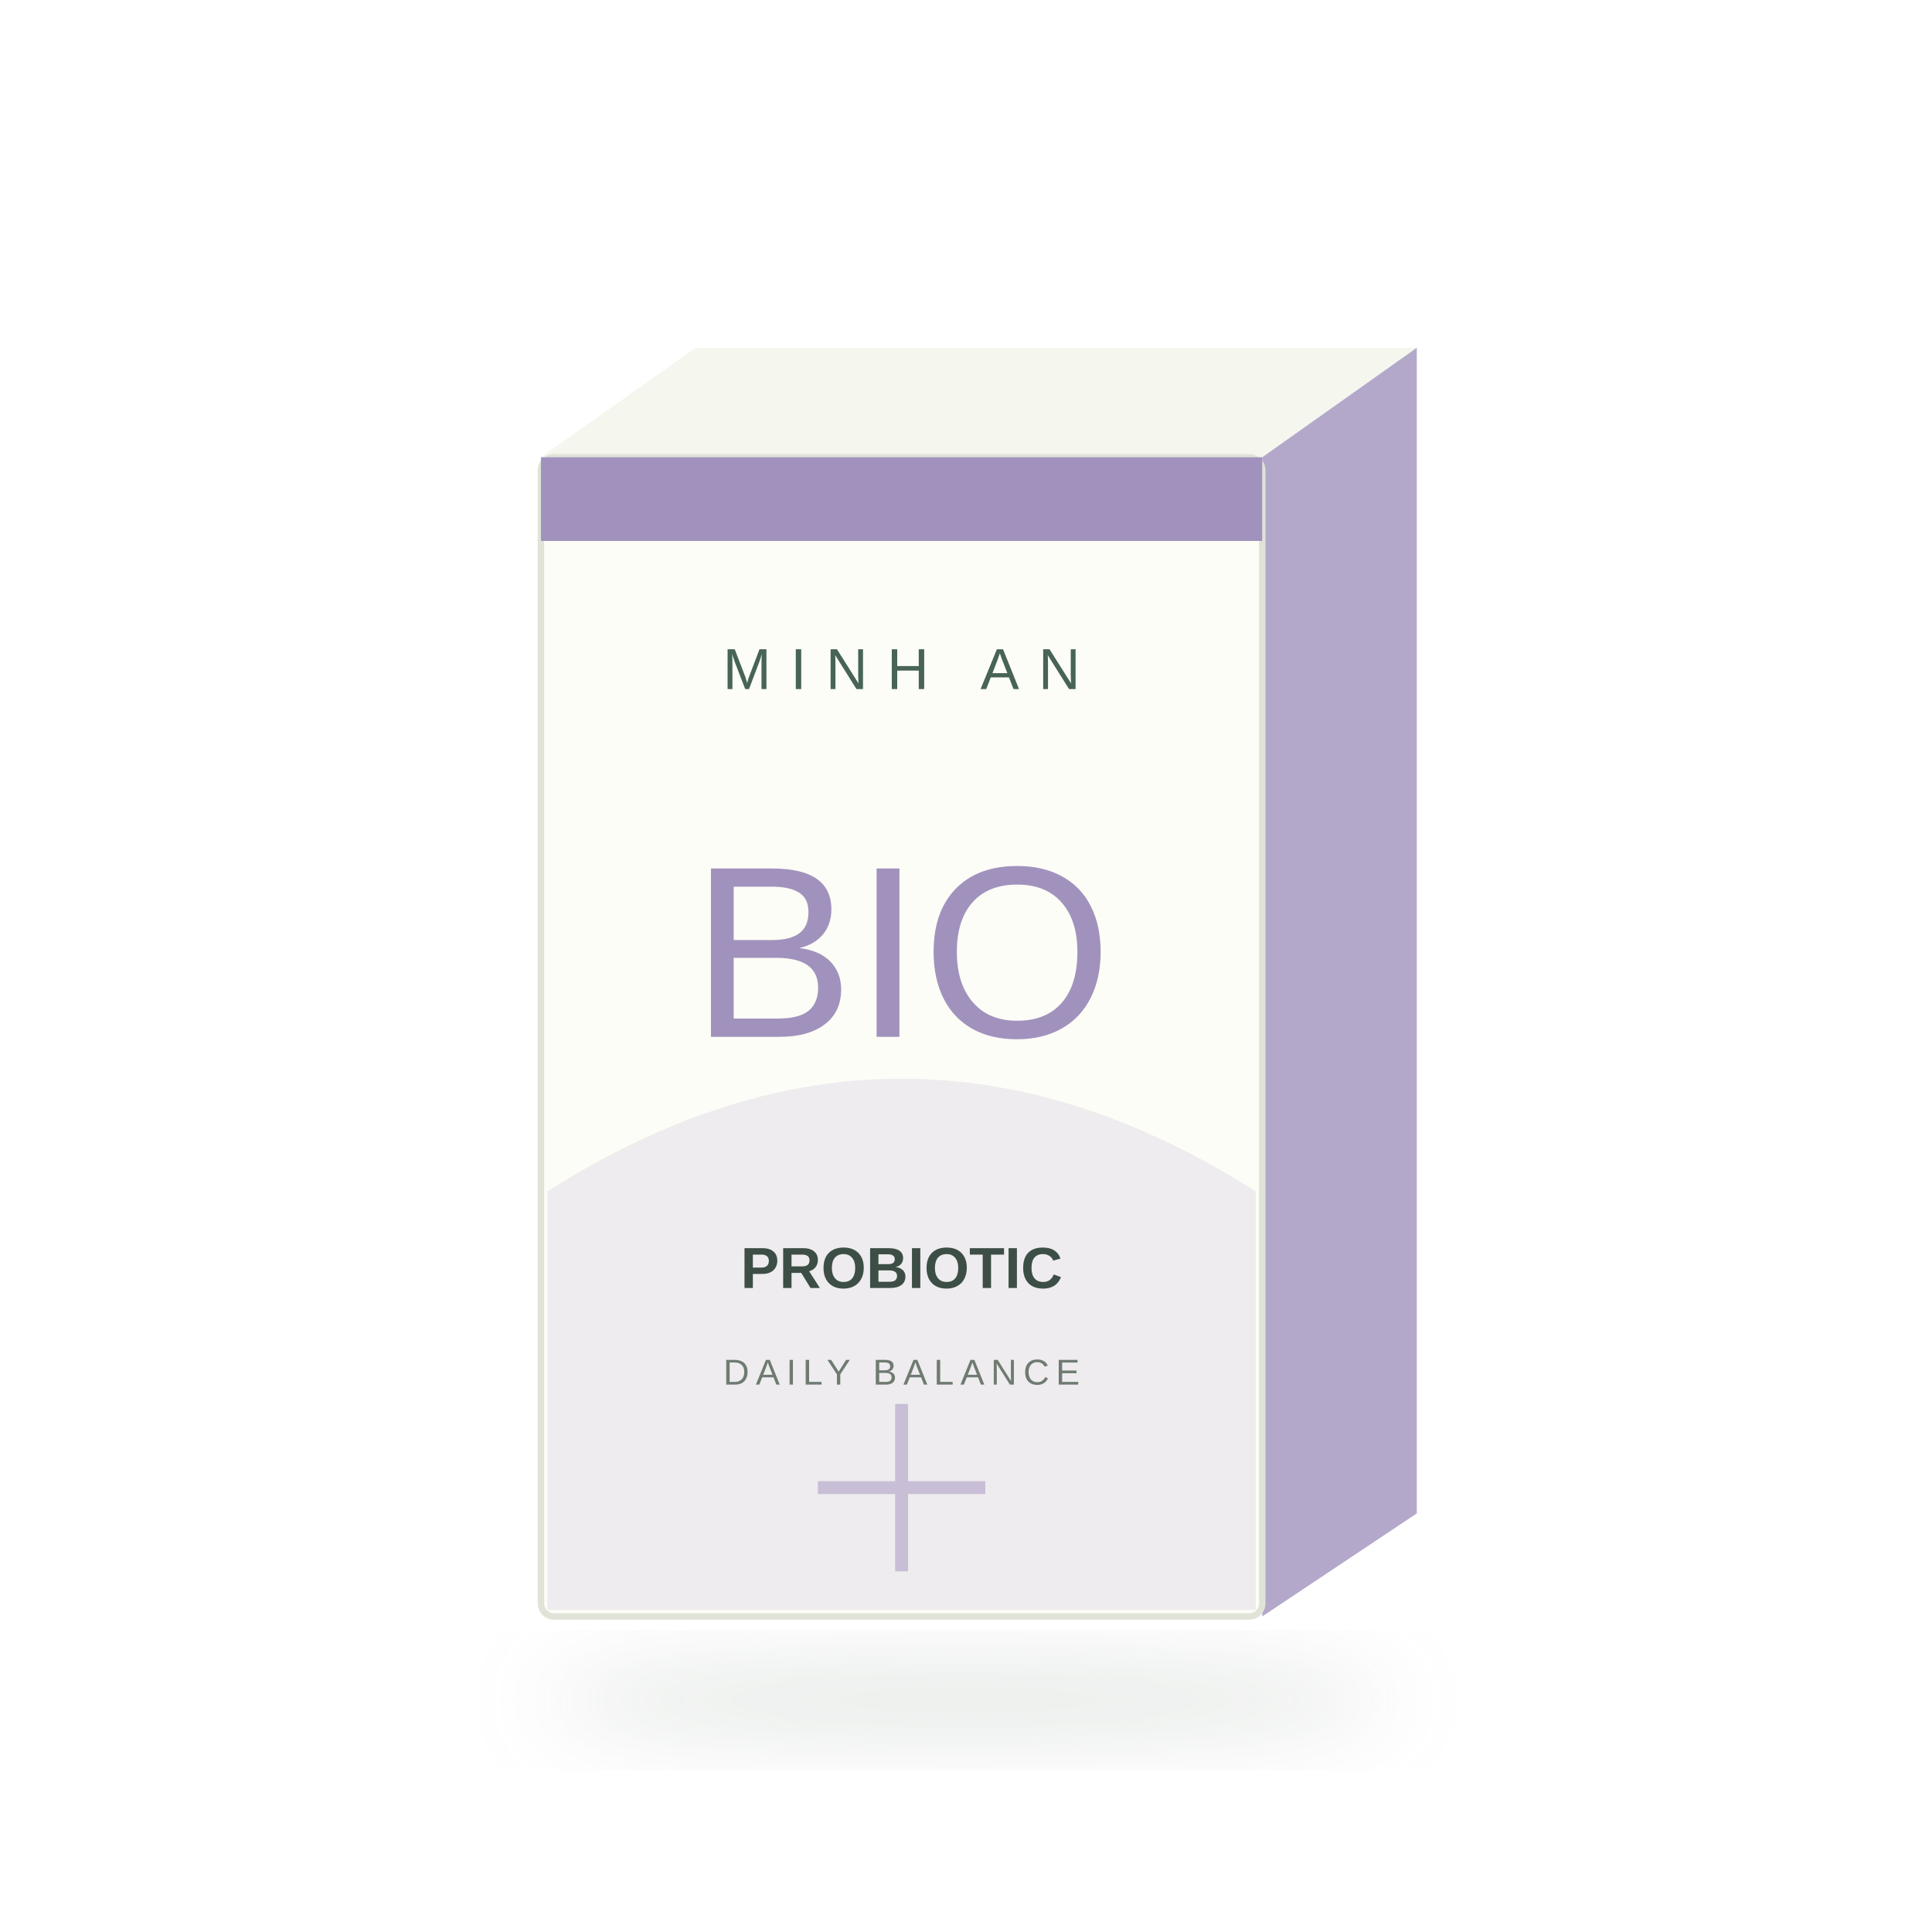
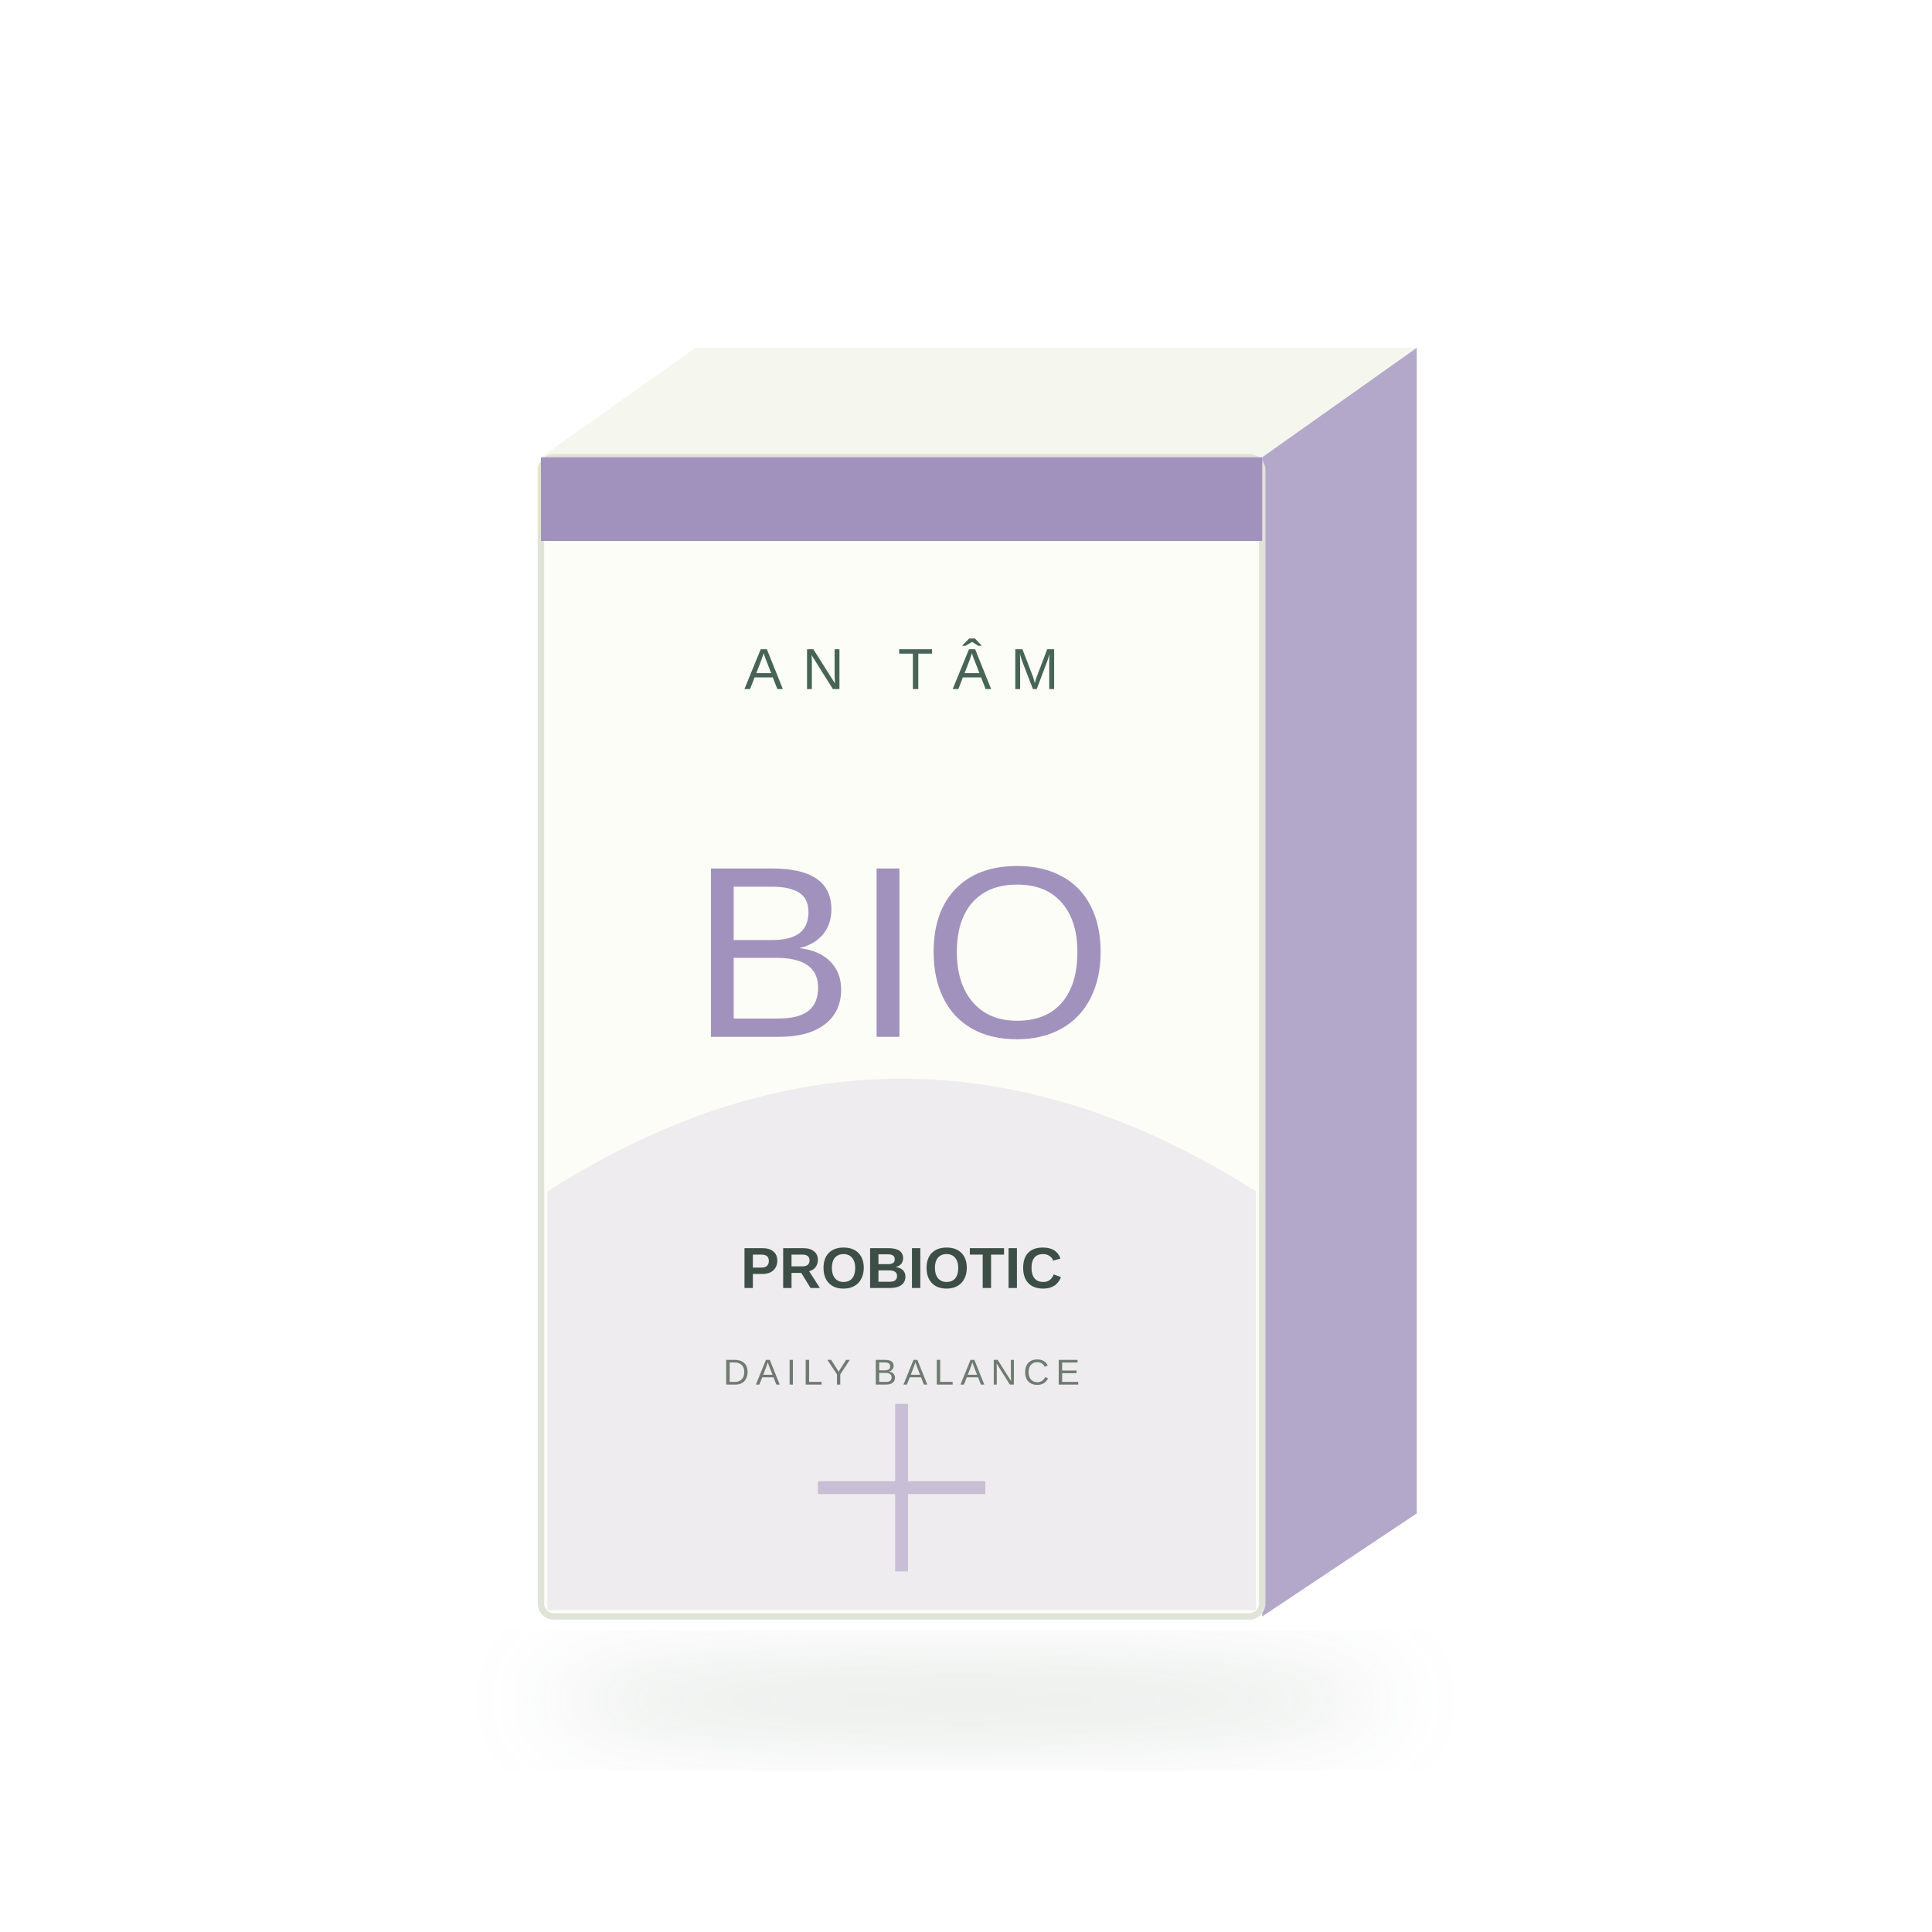
<svg xmlns="http://www.w3.org/2000/svg" width="300" height="300" viewBox="0 0 300 300">
  <defs>
    <linearGradient id="glass" x1="0" x2="1">
      <stop stop-color="#f2f0e5" />
      <stop offset=".45" stop-color="#fffef4" />
      <stop offset="1" stop-color="#e6e9dc" />
    </linearGradient>
    <filter id="shadow">
      <feGaussianBlur stdDeviation="7" />
    </filter>
  </defs>
  <ellipse cx="150" cy="264" rx="66" ry="9" fill="#536c58" opacity=".12" filter="url(#shadow)" />
  <g text-anchor="middle" font-family="Arial,sans-serif">
    <path d="M84 71l24-17h112l-24 17z" fill="#f5f7ee" />
    <path d="M196 71l24-17v181l-24 16z" fill="#a192bd" opacity=".8" />
    <rect x="84" y="71" width="112" height="180" rx="2" fill="#fdfdf7" stroke="#e0e4d8" />
    <rect x="84" y="71" width="112" height="13" fill="#a192bd" />
-     <text x="140" y="107" font-size="9" letter-spacing="3" fill="#476456">MINH AN</text>
+     <text x="140" y="107" font-size="9" letter-spacing="3" fill="#476456">AN TÂM</text>
    <text x="140" y="161" font-size="38" font-weight="500" fill="#a192bd">BIO</text>
    <path d="M85 185q55-35 110 0v65H85z" fill="#a192bd" opacity=".16" />
    <text x="140" y="200" font-size="9" font-weight="700" fill="#3d4e46">PROBIOTIC</text>
    <text x="140" y="215" font-size="5.6" letter-spacing="1" fill="#6f7b71">DAILY BALANCE</text>
    <path d="M127 231h26m-13-13v26" stroke="#a192bd" stroke-width="2" opacity=".5" />
  </g>
</svg>
